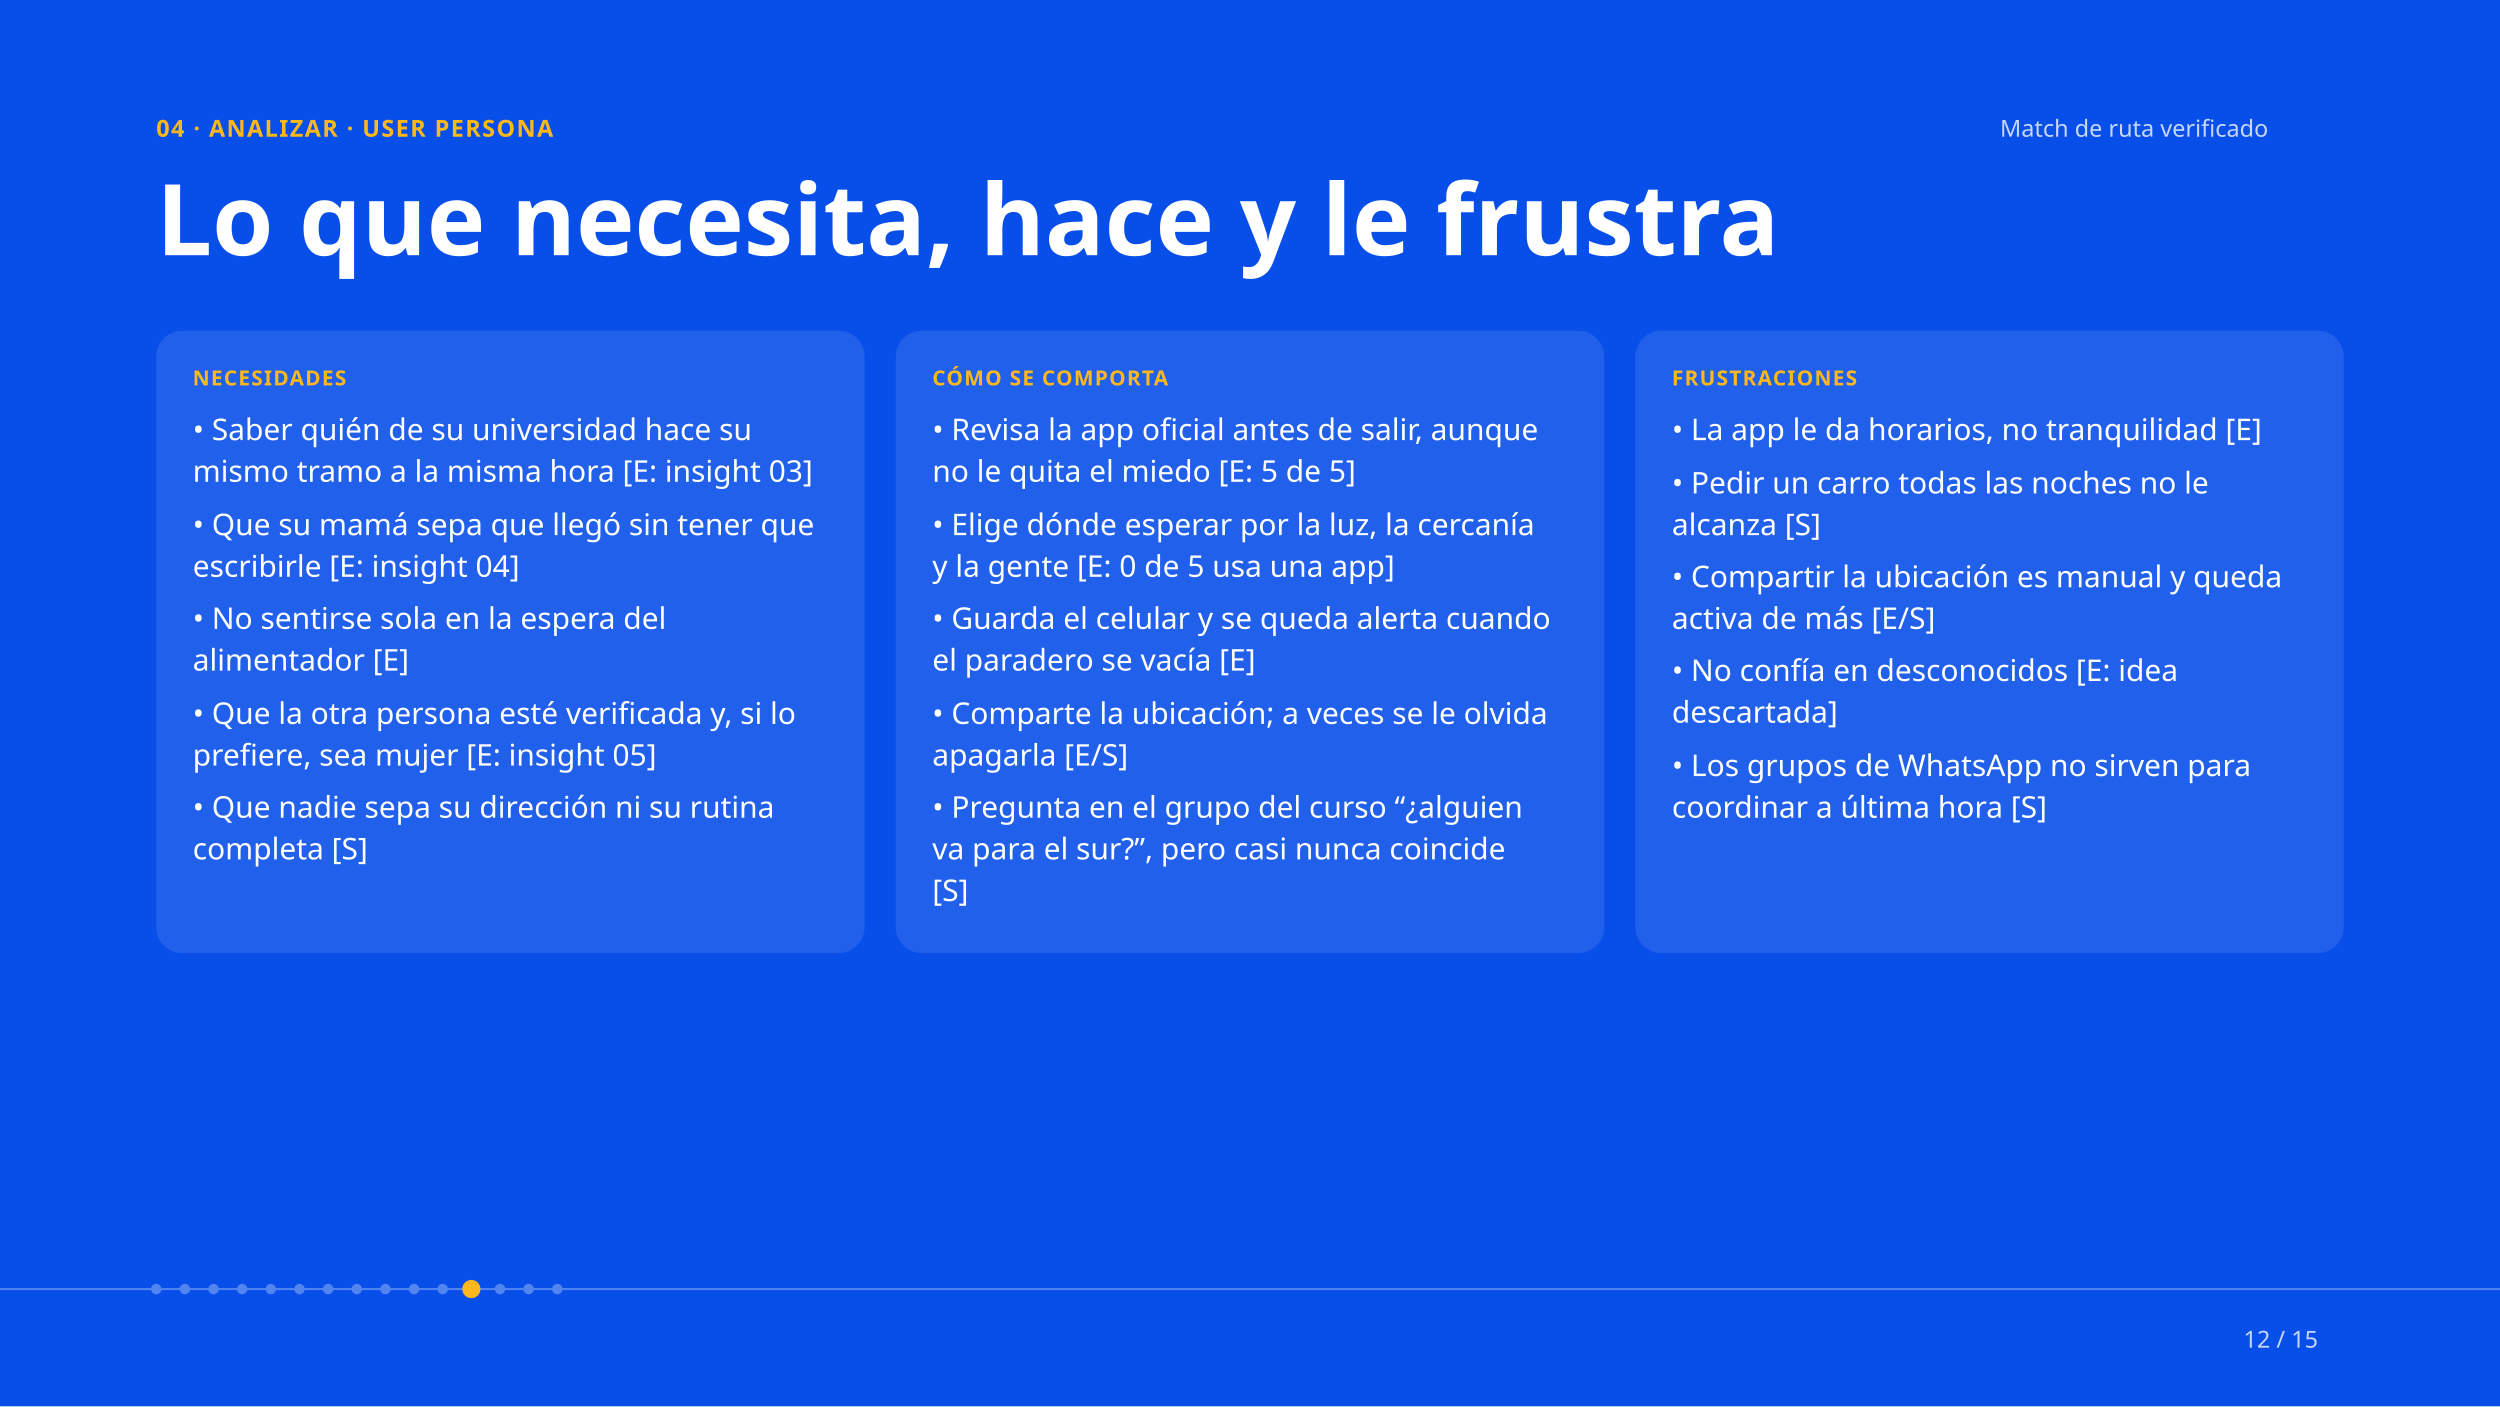
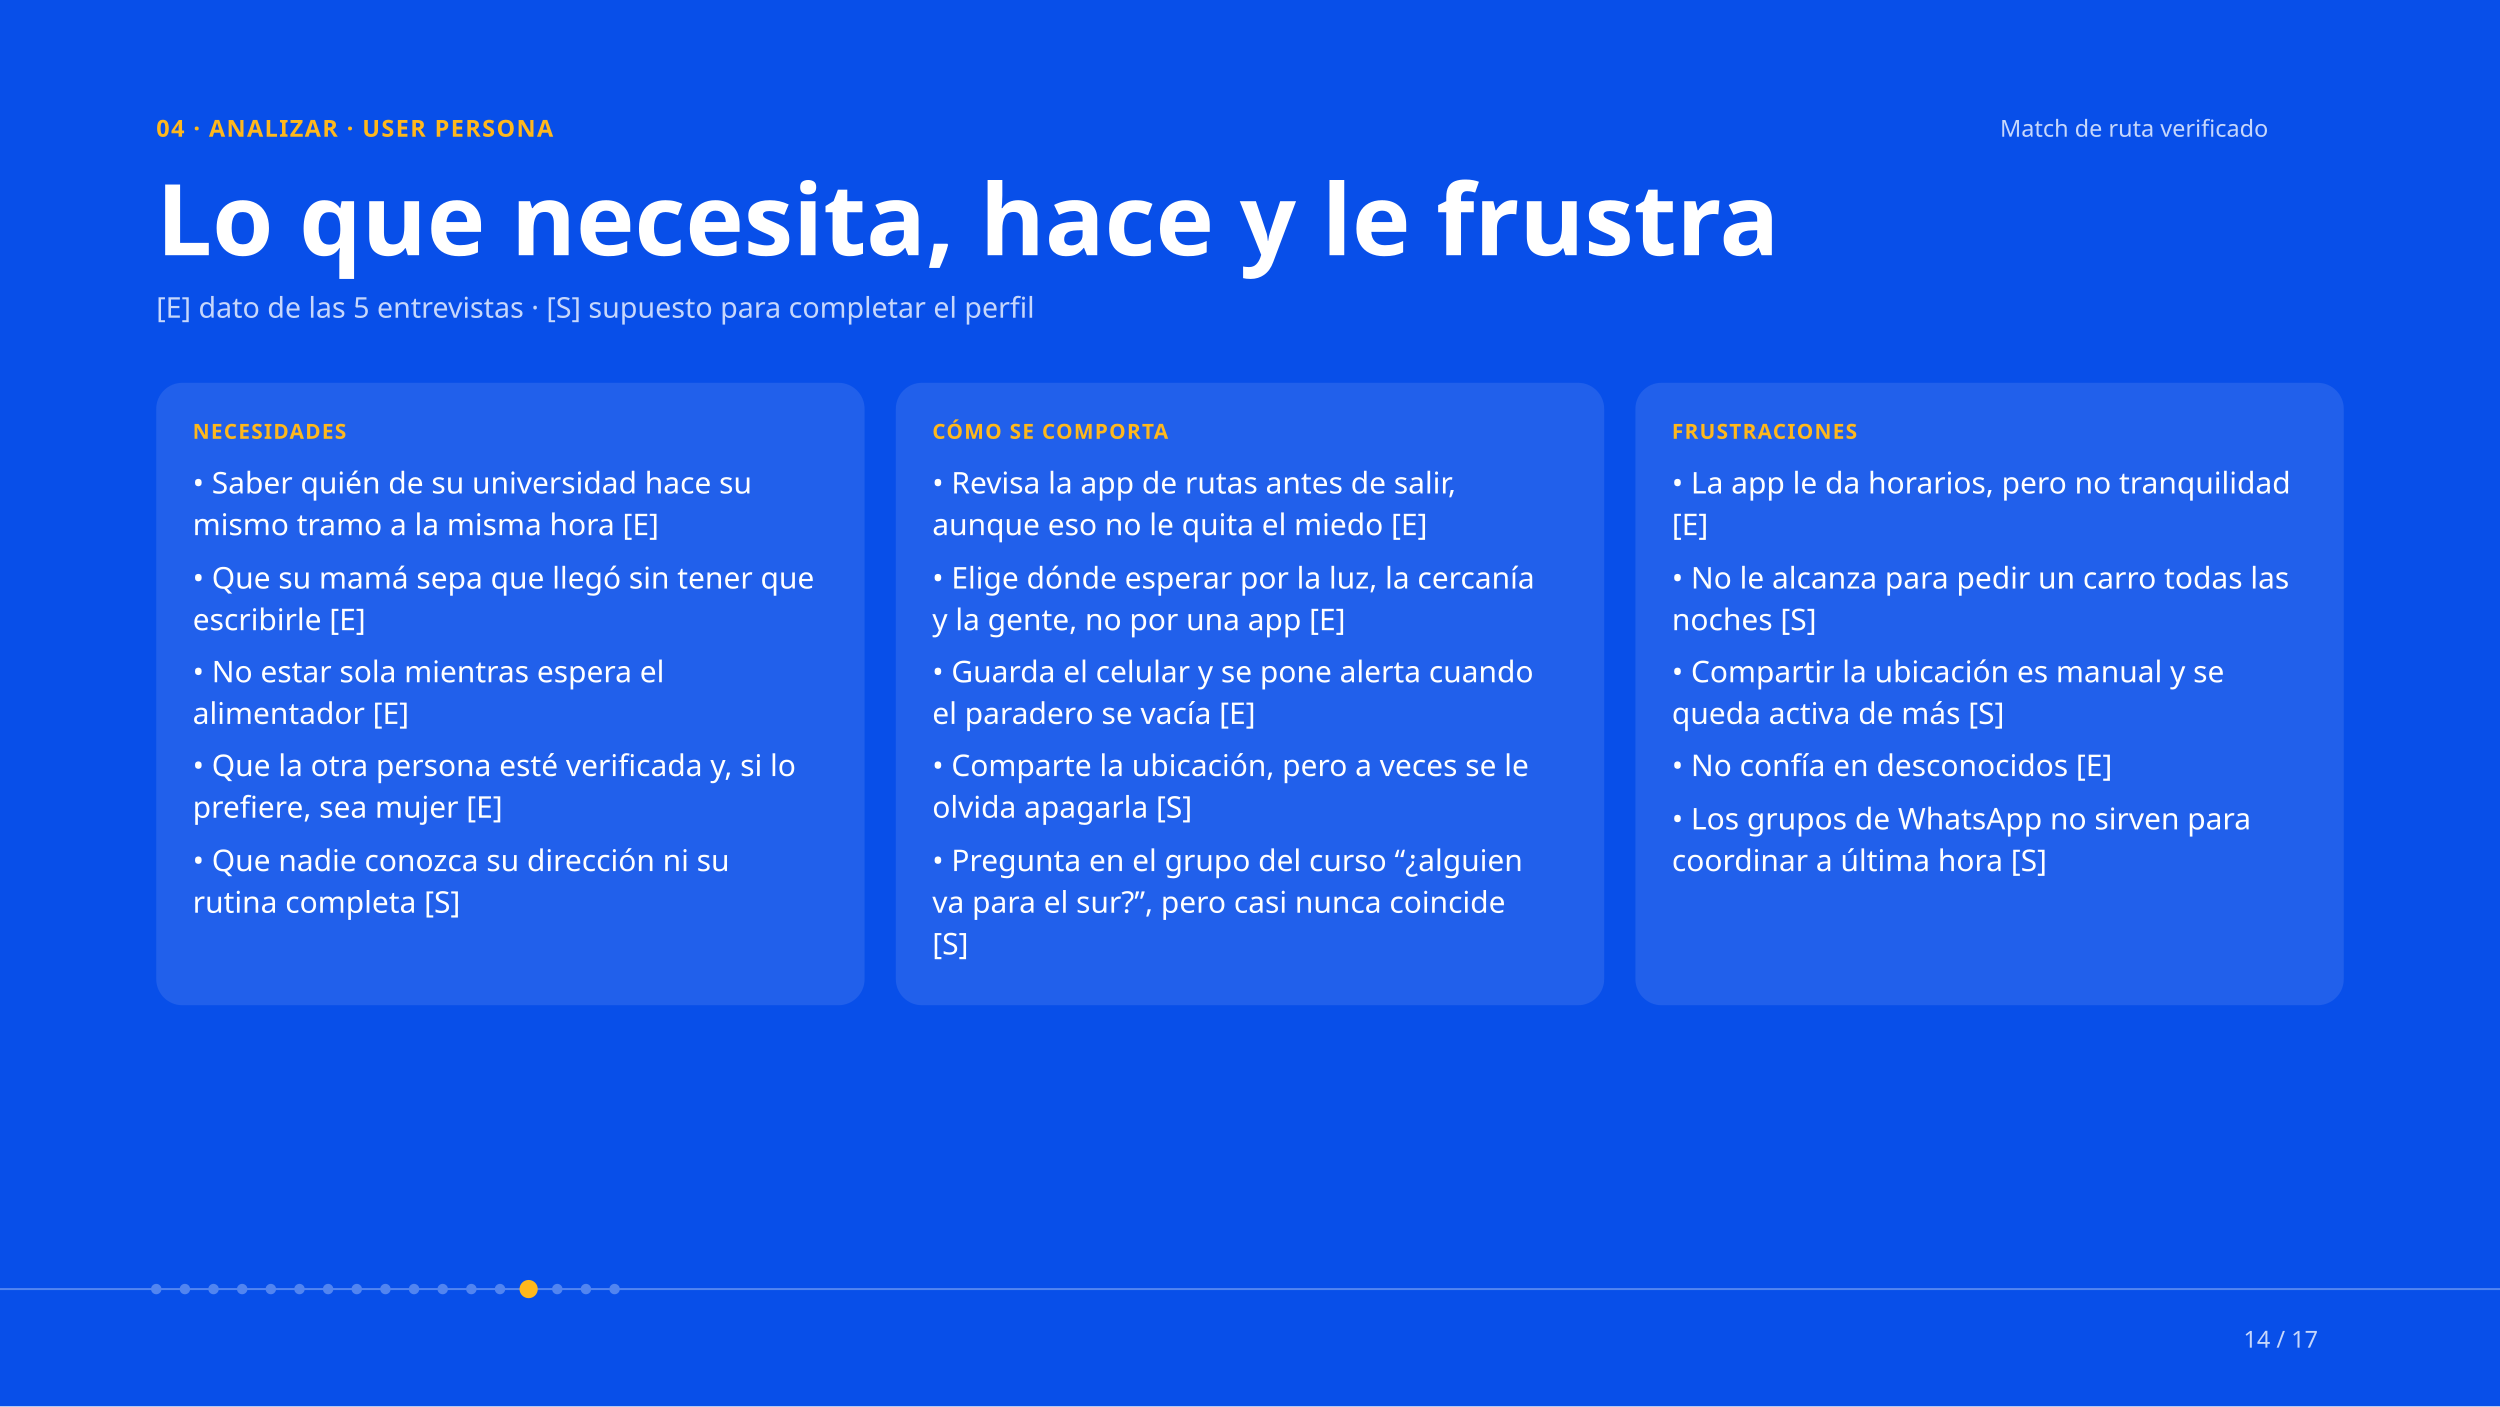
<svg xmlns="http://www.w3.org/2000/svg" width="1920" height="1080" viewBox="0 0 1920 1080">
  <rect id="Fondo" x="0" y="0" width="1920" height="1080" fill="#084FE9" />
  <text y="105" font-family="Space Mono" font-size="18" font-weight="700" fill="#FFB81C" letter-spacing="1.08">
    <tspan x="120" dy="0">04 · ANALIZAR · USER PERSONA</tspan>
  </text>
  <text y="105" font-family="Space Mono" font-size="18" font-weight="400" fill="#C7D7FB">
    <tspan x="1536" dy="0">Match de ruta verificado</tspan>
  </text>
  <text y="196" font-family="Space Grotesk" font-size="76" font-weight="700" fill="#FFFFFF">
    <tspan x="120" dy="0">Lo que necesita, hace y le frustra</tspan>
+   </text>
+   <text y="244" font-family="Space Grotesk" font-size="22" font-weight="400" fill="#C7D7FB">
+     <tspan x="120" dy="0">[E] dato de las 5 entrevistas · [S] supuesto para completar el perfil</tspan>
  </text>
  <path d="M 0 990 L 1920 990" fill="none" stroke="#5285F0" stroke-width="1.5" stroke-linejoin="round" />
  <circle cx="120" cy="990" r="4" fill="#5285F0" />
  <circle cx="142" cy="990" r="4" fill="#5285F0" />
  <circle cx="164" cy="990" r="4" fill="#5285F0" />
  <circle cx="186" cy="990" r="4" fill="#5285F0" />
  <circle cx="208" cy="990" r="4" fill="#5285F0" />
  <circle cx="230" cy="990" r="4" fill="#5285F0" />
  <circle cx="252" cy="990" r="4" fill="#5285F0" />
  <circle cx="274" cy="990" r="4" fill="#5285F0" />
  <circle cx="296" cy="990" r="4" fill="#5285F0" />
  <circle cx="318" cy="990" r="4" fill="#5285F0" />
  <circle cx="340" cy="990" r="4" fill="#5285F0" />
-   <circle cx="362" cy="990" r="7" fill="#FFB81C" />
+   <circle cx="362" cy="990" r="4" fill="#5285F0" />
  <circle cx="384" cy="990" r="4" fill="#5285F0" />
-   <circle cx="406" cy="990" r="4" fill="#5285F0" />
+   <circle cx="406" cy="990" r="7" fill="#FFB81C" />
  <circle cx="428" cy="990" r="4" fill="#5285F0" />
+   <circle cx="450" cy="990" r="4" fill="#5285F0" />
+   <circle cx="472" cy="990" r="4" fill="#5285F0" />
  <text y="1035" font-family="Space Mono" font-size="18" font-weight="400" fill="#C7D7FB">
-     <tspan x="1723" dy="0">12 / 15</tspan>
+     <tspan x="1723" dy="0">14 / 17</tspan>
  </text>
-   <rect x="120" y="254" width="544" height="478" fill="#2160EB" rx="20" ry="20" />
-   <text y="296" font-family="Space Mono" font-size="16" font-weight="700" fill="#FFB81C" letter-spacing="0.96">
+   <rect x="120" y="294" width="544" height="478" fill="#2160EB" rx="20" ry="20" />
+   <text y="337" font-family="Space Mono" font-size="16" font-weight="700" fill="#FFB81C" letter-spacing="0.96">
    <tspan x="148" dy="0">NECESIDADES</tspan>
  </text>
-   <text y="338" font-family="Space Grotesk" font-size="23" font-weight="400" fill="#FFFFFF">
+   <text y="379" font-family="Space Grotesk" font-size="23" font-weight="400" fill="#FFFFFF">
    <tspan x="148" dy="0">• Saber quién de su universidad hace su</tspan>
-     <tspan x="148" dy="32">mismo tramo a la misma hora [E: insight 03]</tspan>
+     <tspan x="148" dy="32">mismo tramo a la misma hora [E]</tspan>
  </text>
-   <text y="411" font-family="Space Grotesk" font-size="23" font-weight="400" fill="#FFFFFF">
+   <text y="452" font-family="Space Grotesk" font-size="23" font-weight="400" fill="#FFFFFF">
    <tspan x="148" dy="0">• Que su mamá sepa que llegó sin tener que</tspan>
-     <tspan x="148" dy="32">escribirle [E: insight 04]</tspan>
+     <tspan x="148" dy="32">escribirle [E]</tspan>
  </text>
-   <text y="483" font-family="Space Grotesk" font-size="23" font-weight="400" fill="#FFFFFF">
-     <tspan x="148" dy="0">• No sentirse sola en la espera del</tspan>
+   <text y="524" font-family="Space Grotesk" font-size="23" font-weight="400" fill="#FFFFFF">
+     <tspan x="148" dy="0">• No estar sola mientras espera el</tspan>
    <tspan x="148" dy="32">alimentador [E]</tspan>
  </text>
-   <text y="556" font-family="Space Grotesk" font-size="23" font-weight="400" fill="#FFFFFF">
+   <text y="596" font-family="Space Grotesk" font-size="23" font-weight="400" fill="#FFFFFF">
    <tspan x="148" dy="0">• Que la otra persona esté verificada y, si lo</tspan>
-     <tspan x="148" dy="32">prefiere, sea mujer [E: insight 05]</tspan>
+     <tspan x="148" dy="32">prefiere, sea mujer [E]</tspan>
  </text>
-   <text y="628" font-family="Space Grotesk" font-size="23" font-weight="400" fill="#FFFFFF">
-     <tspan x="148" dy="0">• Que nadie sepa su dirección ni su rutina</tspan>
-     <tspan x="148" dy="32">completa [S]</tspan>
+   <text y="669" font-family="Space Grotesk" font-size="23" font-weight="400" fill="#FFFFFF">
+     <tspan x="148" dy="0">• Que nadie conozca su dirección ni su</tspan>
+     <tspan x="148" dy="32">rutina completa [S]</tspan>
  </text>
-   <rect x="688" y="254" width="544" height="478" fill="#2160EB" rx="20" ry="20" />
-   <text y="296" font-family="Space Mono" font-size="16" font-weight="700" fill="#FFB81C" letter-spacing="0.96">
+   <rect x="688" y="294" width="544" height="478" fill="#2160EB" rx="20" ry="20" />
+   <text y="337" font-family="Space Mono" font-size="16" font-weight="700" fill="#FFB81C" letter-spacing="0.96">
    <tspan x="716" dy="0">CÓMO SE COMPORTA</tspan>
  </text>
-   <text y="338" font-family="Space Grotesk" font-size="23" font-weight="400" fill="#FFFFFF">
-     <tspan x="716" dy="0">• Revisa la app oficial antes de salir, aunque</tspan>
-     <tspan x="716" dy="32">no le quita el miedo [E: 5 de 5]</tspan>
+   <text y="379" font-family="Space Grotesk" font-size="23" font-weight="400" fill="#FFFFFF">
+     <tspan x="716" dy="0">• Revisa la app de rutas antes de salir,</tspan>
+     <tspan x="716" dy="32">aunque eso no le quita el miedo [E]</tspan>
  </text>
-   <text y="411" font-family="Space Grotesk" font-size="23" font-weight="400" fill="#FFFFFF">
+   <text y="452" font-family="Space Grotesk" font-size="23" font-weight="400" fill="#FFFFFF">
    <tspan x="716" dy="0">• Elige dónde esperar por la luz, la cercanía</tspan>
-     <tspan x="716" dy="32">y la gente [E: 0 de 5 usa una app]</tspan>
+     <tspan x="716" dy="32">y la gente, no por una app [E]</tspan>
  </text>
-   <text y="483" font-family="Space Grotesk" font-size="23" font-weight="400" fill="#FFFFFF">
-     <tspan x="716" dy="0">• Guarda el celular y se queda alerta cuando</tspan>
+   <text y="524" font-family="Space Grotesk" font-size="23" font-weight="400" fill="#FFFFFF">
+     <tspan x="716" dy="0">• Guarda el celular y se pone alerta cuando</tspan>
    <tspan x="716" dy="32">el paradero se vacía [E]</tspan>
  </text>
-   <text y="556" font-family="Space Grotesk" font-size="23" font-weight="400" fill="#FFFFFF">
-     <tspan x="716" dy="0">• Comparte la ubicación; a veces se le olvida</tspan>
-     <tspan x="716" dy="32">apagarla [E/S]</tspan>
+   <text y="596" font-family="Space Grotesk" font-size="23" font-weight="400" fill="#FFFFFF">
+     <tspan x="716" dy="0">• Comparte la ubicación, pero a veces se le</tspan>
+     <tspan x="716" dy="32">olvida apagarla [S]</tspan>
  </text>
-   <text y="628" font-family="Space Grotesk" font-size="23" font-weight="400" fill="#FFFFFF">
+   <text y="669" font-family="Space Grotesk" font-size="23" font-weight="400" fill="#FFFFFF">
    <tspan x="716" dy="0">• Pregunta en el grupo del curso “¿alguien</tspan>
    <tspan x="716" dy="32">va para el sur?”, pero casi nunca coincide</tspan>
    <tspan x="716" dy="32">[S]</tspan>
  </text>
-   <rect x="1256" y="254" width="544" height="478" fill="#2160EB" rx="20" ry="20" />
-   <text y="296" font-family="Space Mono" font-size="16" font-weight="700" fill="#FFB81C" letter-spacing="0.96">
+   <rect x="1256" y="294" width="544" height="478" fill="#2160EB" rx="20" ry="20" />
+   <text y="337" font-family="Space Mono" font-size="16" font-weight="700" fill="#FFB81C" letter-spacing="0.96">
    <tspan x="1284" dy="0">FRUSTRACIONES</tspan>
  </text>
-   <text y="338" font-family="Space Grotesk" font-size="23" font-weight="400" fill="#FFFFFF">
-     <tspan x="1284" dy="0">• La app le da horarios, no tranquilidad [E]</tspan>
+   <text y="379" font-family="Space Grotesk" font-size="23" font-weight="400" fill="#FFFFFF">
+     <tspan x="1284" dy="0">• La app le da horarios, pero no tranquilidad</tspan>
+     <tspan x="1284" dy="32">[E]</tspan>
  </text>
-   <text y="379" font-family="Space Grotesk" font-size="23" font-weight="400" fill="#FFFFFF">
-     <tspan x="1284" dy="0">• Pedir un carro todas las noches no le</tspan>
-     <tspan x="1284" dy="32">alcanza [S]</tspan>
+   <text y="452" font-family="Space Grotesk" font-size="23" font-weight="400" fill="#FFFFFF">
+     <tspan x="1284" dy="0">• No le alcanza para pedir un carro todas las</tspan>
+     <tspan x="1284" dy="32">noches [S]</tspan>
  </text>
-   <text y="451" font-family="Space Grotesk" font-size="23" font-weight="400" fill="#FFFFFF">
-     <tspan x="1284" dy="0">• Compartir la ubicación es manual y queda</tspan>
-     <tspan x="1284" dy="32">activa de más [E/S]</tspan>
-   </text>
-   <text y="523" font-family="Space Grotesk" font-size="23" font-weight="400" fill="#FFFFFF">
-     <tspan x="1284" dy="0">• No confía en desconocidos [E: idea</tspan>
-     <tspan x="1284" dy="32">descartada]</tspan>
+   <text y="524" font-family="Space Grotesk" font-size="23" font-weight="400" fill="#FFFFFF">
+     <tspan x="1284" dy="0">• Compartir la ubicación es manual y se</tspan>
+     <tspan x="1284" dy="32">queda activa de más [S]</tspan>
  </text>
  <text y="596" font-family="Space Grotesk" font-size="23" font-weight="400" fill="#FFFFFF">
+     <tspan x="1284" dy="0">• No confía en desconocidos [E]</tspan>
+   </text>
+   <text y="637" font-family="Space Grotesk" font-size="23" font-weight="400" fill="#FFFFFF">
    <tspan x="1284" dy="0">• Los grupos de WhatsApp no sirven para</tspan>
    <tspan x="1284" dy="32">coordinar a última hora [S]</tspan>
  </text>
</svg>
